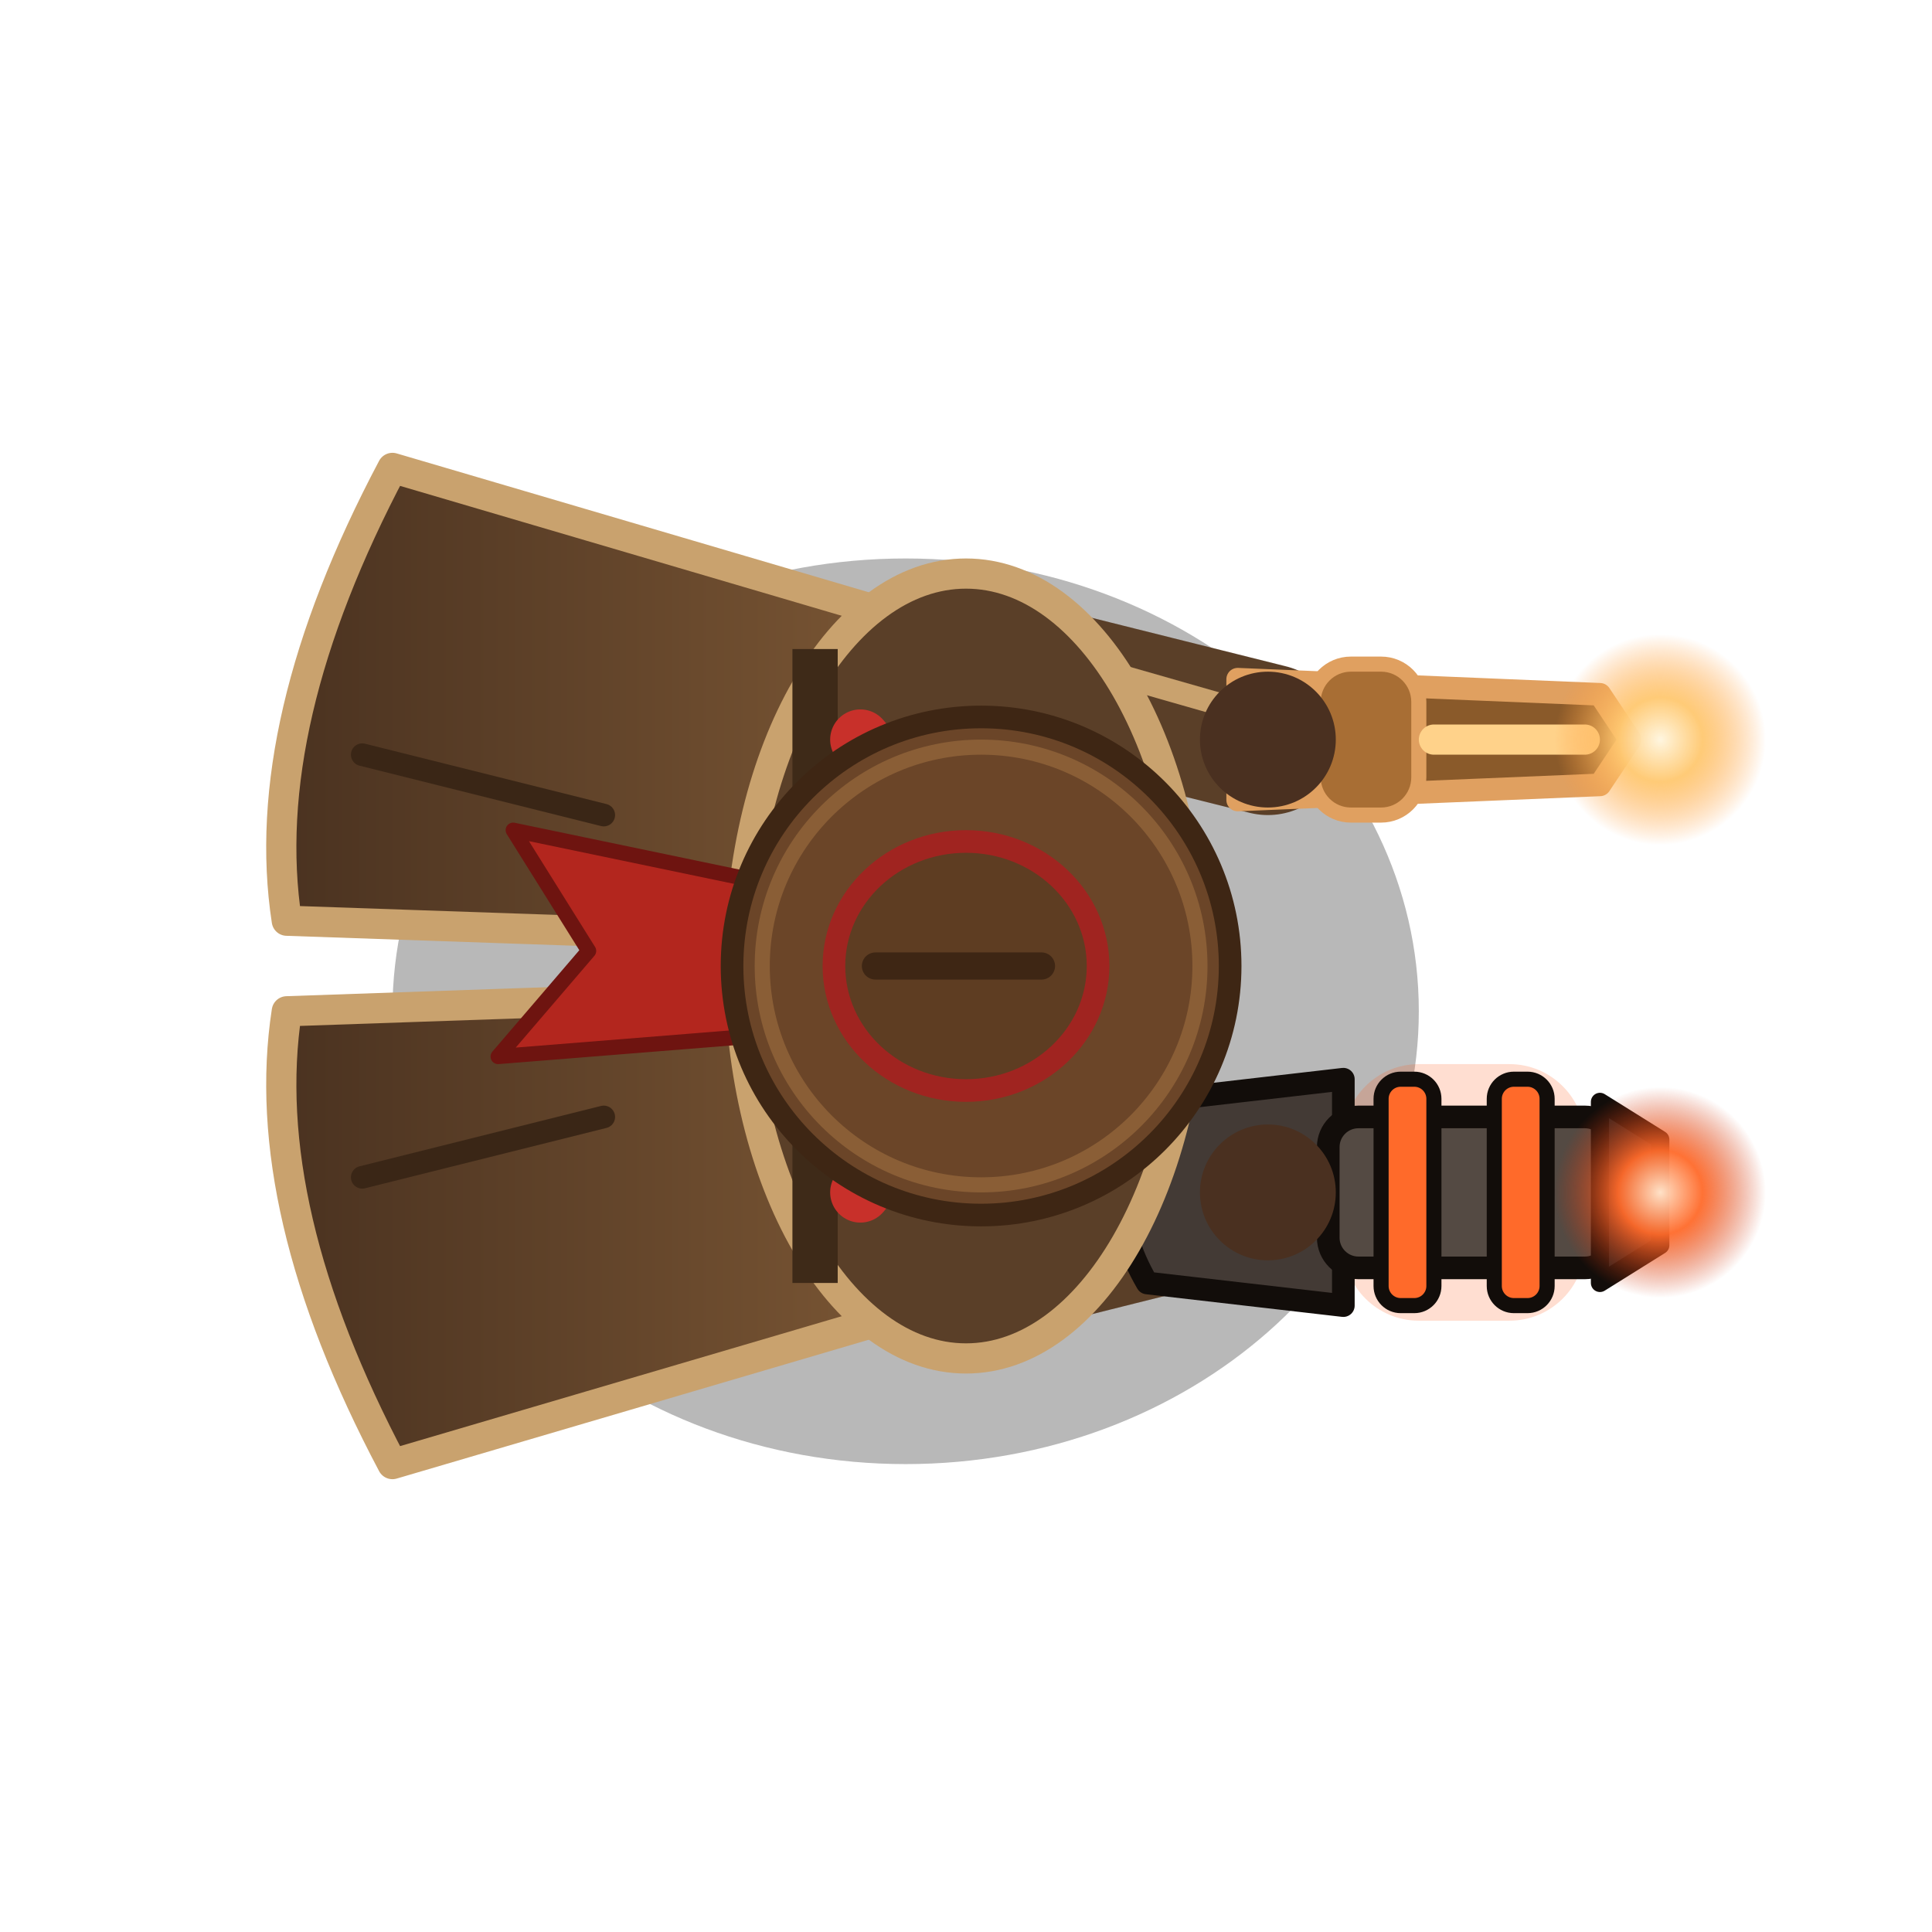
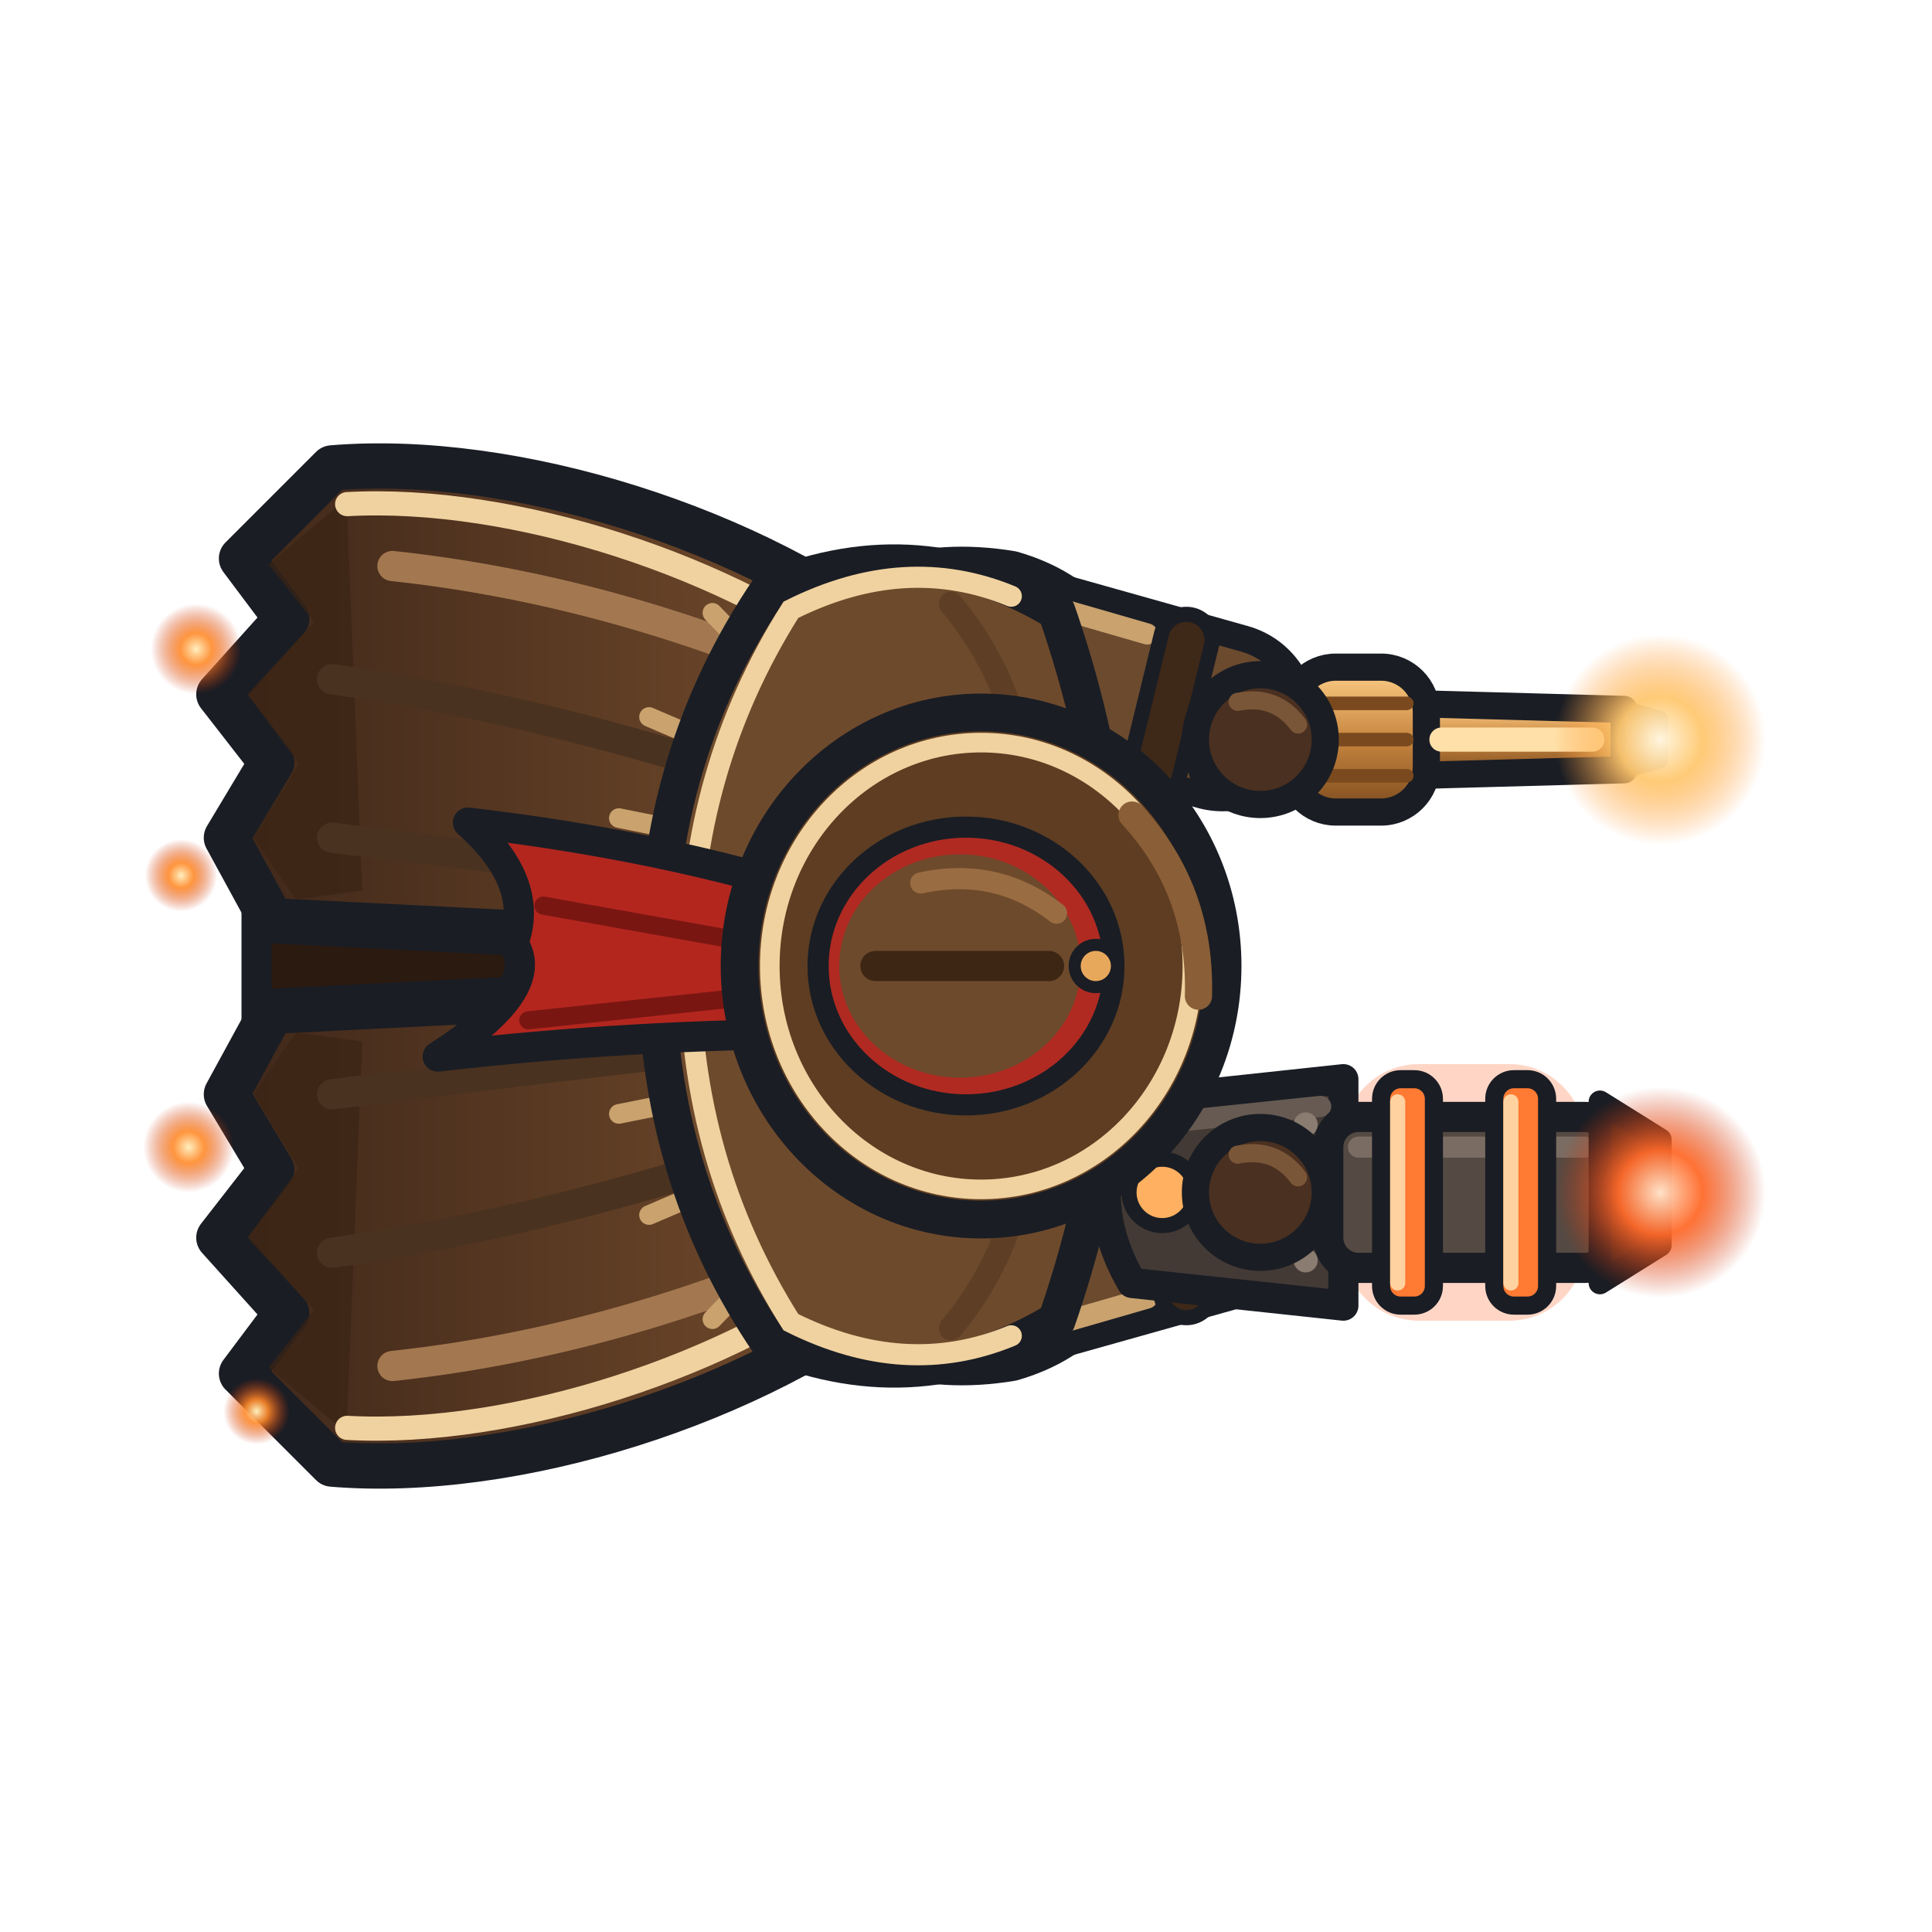
<svg xmlns="http://www.w3.org/2000/svg" width="128" height="128" viewBox="0 0 128 128">
  <defs>
    <radialGradient id="muzzle">
      <stop offset="0" stop-color="#fff6e0" />
      <stop offset="0.4" stop-color="#ffc870" stop-opacity="0.95" />
      <stop offset="1" stop-color="#ff9a3a" stop-opacity="0" />
    </radialGradient>
    <radialGradient id="senna_muzzle">
      <stop offset="0" stop-color="#ffe2c8" />
      <stop offset="0.4" stop-color="#ff6a2a" stop-opacity="0.95" />
      <stop offset="1" stop-color="#c8300a" stop-opacity="0" />
    </radialGradient>
-     <linearGradient id="coat" x1="0" y1="0" x2="1" y2="0">
-       <stop offset="0" stop-color="#4a3220" />
-       <stop offset="1" stop-color="#7a5634" />
+     <radialGradient id="ember">
+       <stop offset="0" stop-color="#fff0c0" />
+       <stop offset="0.35" stop-color="#ff8a2a" stop-opacity="0.9" />
+       <stop offset="1" stop-color="#c8300a" stop-opacity="0" />
+     </radialGradient>
+     <linearGradient id="tail" gradientUnits="userSpaceOnUse" x1="-6" y1="0" x2="-48" y2="0">
+       <stop offset="0" stop-color="#744c2c" />
+       <stop offset="1" stop-color="#40281a" />
+     </linearGradient>
+     <linearGradient id="bronze" x1="0" y1="0" x2="0" y2="1">
+       <stop offset="0" stop-color="#ffd08a" />
+       <stop offset="0.5" stop-color="#c7853e" />
+       <stop offset="1" stop-color="#7a4a1e" />
    </linearGradient>
  </defs>
  <g transform="translate(64 64)">
-     <ellipse cx="-4" cy="3" rx="34" ry="30" fill="#000000" opacity="0.28" />
-     <path d="M -4 -23 L -38 -33 Q -47 -16 -45 -3 L -16 -2 Z" fill="url(#coat)" stroke="#c9a26e" stroke-width="2" stroke-linejoin="round" />
-     <path d="M -4 23 L -38 33 Q -47 16 -45 3 L -16 2 Z" fill="url(#coat)" stroke="#c9a26e" stroke-width="2" stroke-linejoin="round" />
-     <path d="M -24 -10 L -40 -14 M -24 10 L -40 14" stroke="#3a2616" stroke-width="1.5" stroke-linecap="round" />
-     <path d="M 0 -20 L 20 -15" stroke="#5a3f28" stroke-width="10" stroke-linecap="round" />
-     <path d="M 0 20 L 20 15" stroke="#5a3f28" stroke-width="10" stroke-linecap="round" />
-     <path d="M 4 -21 L 18 -17" stroke="#c9a26e" stroke-width="1.5" stroke-linecap="round" />
-     <path d="M 4 21 L 18 17" stroke="#c9a26e" stroke-width="1.5" stroke-linecap="round" />
-     <path d="M 18 -19 L 42 -18 L 44 -15 L 42 -12 L 18 -11 Z" fill="#8a5a2a" stroke="#e0a060" stroke-width="1.5" stroke-linejoin="round" />
-     <rect x="23" y="-20" width="7" height="10" rx="2.5" fill="#a86e34" stroke="#e0a060" stroke-width="1" />
-     <path d="M 31 -15 L 41 -15" stroke="#ffd28a" stroke-width="2" stroke-linecap="round" />
-     <rect x="25" y="6.5" width="16" height="17" rx="5" fill="#ff5a1a" opacity="0.2" />
-     <path d="M 12 9 L 25 7.5 L 25 22.5 L 12 21 Q 8.5 15 12 9 Z" fill="#433a35" stroke="#120d0a" stroke-width="1.5" stroke-linejoin="round" />
-     <rect x="24" y="10" width="19" height="10" rx="2" fill="#544a43" stroke="#120d0a" stroke-width="1.5" />
-     <rect x="27.5" y="7.5" width="3.5" height="15" rx="1.3" fill="#ff6a2a" stroke="#120d0a" stroke-width="1" />
-     <rect x="35" y="7.5" width="3.5" height="15" rx="1.3" fill="#ff6a2a" stroke="#120d0a" stroke-width="1" />
-     <path d="M 42 9 L 46 11.5 L 46 18.5 L 42 21 Z" fill="#262220" stroke="#120d0a" stroke-width="1.2" stroke-linejoin="round" />
-     <circle cx="20" cy="-15" r="4.5" fill="#4a3020" />
-     <circle cx="20" cy="15" r="4.5" fill="#4a3020" />
+     <path d="M -15 -2.5 L -47 -6 L -47 6 L -15 2.5 Z" fill="#2a1a10" stroke="#1a1d24" stroke-width="2" stroke-linejoin="round" />
+     <path d="M -4 -21 C -14 -29 -30 -34 -42 -33 L -48 -27 L -45 -23 L -49.5 -18 L -46 -13.5 L -49 -8.5 L -46 -3 L -16 -1.5 Q -10 -10 -4 -21 Z" fill="url(#tail)" stroke="#1a1d24" stroke-width="3" stroke-linejoin="round" />
+     <path d="M -4 21 C -14 29 -30 34 -42 33 L -48 27 L -45 23 L -49.5 18 L -46 13.5 L -49 8.5 L -46 3 L -16 1.5 Q -10 10 -4 21 Z" fill="url(#tail)" stroke="#1a1d24" stroke-width="3" stroke-linejoin="round" />
+     <path d="M -41 -31 L -46.2 -26.6 L -43.2 -22.8 L -47.6 -18 L -44.2 -13.4 L -47.2 -8.5 L -44.4 -4.4 L -40 -5 L -41 -30 Z" fill="#3a2414" opacity="0.7" />
+     <path d="M -41 31 L -46.2 26.6 L -43.2 22.8 L -47.6 18 L -44.2 13.4 L -47.2 8.5 L -44.4 4.4 L -40 5 L -41 30 Z" fill="#3a2414" opacity="0.7" />
+     <path d="M -13 -12 Q -28 -17 -42 -19 M -17 -5.5 Q -30 -7 -42 -8.5" fill="none" stroke="#4a3220" stroke-width="2" stroke-linecap="round" />
+     <path d="M -13 12 Q -28 17 -42 19 M -17 5.5 Q -30 7 -42 8.5" fill="none" stroke="#4a3220" stroke-width="2" stroke-linecap="round" />
+     <path d="M -10 -19 Q -24 -25 -38 -26.5 M -10 19 Q -24 25 -38 26.5" fill="none" stroke="#a37850" stroke-width="2" stroke-linecap="round" />
+     <path d="M -6.5 -19.5 C -15.5 -26.5 -30 -31.2 -41 -30.6" fill="none" stroke="#f0d2a0" stroke-width="1.6" stroke-linecap="round" />
+     <path d="M -6.5 19.5 C -15.5 26.5 -30 31.2 -41 30.6" fill="none" stroke="#f0d2a0" stroke-width="1.6" stroke-linecap="round" />
+     <circle cx="-51" cy="-21" r="3" fill="url(#ember)" />
+     <circle cx="-52" cy="-6" r="2.4" fill="url(#ember)" />
+     <circle cx="-51.5" cy="12" r="3" fill="url(#ember)" />
+     <circle cx="-47" cy="29.5" r="2.2" fill="url(#ember)" />
+     <path d="M -12 -21 Q -6 -27.5 3 -26 Q 10 -24 11.5 -16 L 12 -8 Q 13 0 12 8 L 11.5 16 Q 10 24 3 26 Q -6 27.5 -12 21 Q -16 11 -16 0 Q -16 -11 -12 -21 Z" fill="#5a3f28" stroke="#1a1d24" stroke-width="3" stroke-linejoin="round" />
+     <path d="M 1 -21 L 17 -16.5" stroke="#1a1d24" stroke-width="12.5" stroke-linecap="round" />
+     <path d="M 1 -21 L 17 -16.5" stroke="#6b4a2e" stroke-width="9" stroke-linecap="round" />
+     <path d="M 1 21 L 17 16.5" stroke="#1a1d24" stroke-width="12.5" stroke-linecap="round" />
+     <path d="M 1 21 L 17 16.5" stroke="#6b4a2e" stroke-width="9" stroke-linecap="round" />
+     <path d="M 3 -24.6 L 12 -22 M 3 24.6 L 12 22" stroke="#c9a26e" stroke-width="1.4" stroke-linecap="round" />
+     <path d="M 14.6 -21.6 L 12.4 -12.6 M 14.6 21.6 L 12.4 12.6" stroke="#1a1d24" stroke-width="4.4" stroke-linecap="round" />
+     <path d="M 14.6 -21.6 L 12.4 -12.6 M 14.6 21.6 L 12.4 12.6" stroke="#3e2818" stroke-width="2.4" stroke-linecap="round" />
+     <path d="M -17.5 -15 L -21 -16.5 M -19 -9 L -23 -9.8 M -19.6 -3 L -23.6 -3.2 M -19.6 3 L -23.6 3.2 M -19 9 L -23 9.8 M -17.5 15 L -21 16.5 M -14 20.5 L -16.8 23.4" stroke="#c9a26e" stroke-width="1.3" stroke-linecap="round" />
+     <path d="M -14 -20.5 L -16.8 -23.4" stroke="#c9a26e" stroke-width="1.3" stroke-linecap="round" />
+     <path d="M 6 -23.5 Q -3 -29 -13 -25 Q -20.5 -14 -20.5 0 Q -20.5 14 -13 25 Q -3 29 6 23.5 Q 10 12 10 0 Q 10 -12 6 -23.5 Z" fill="#6e4a2c" stroke="#1a1d24" stroke-width="2.5" stroke-linejoin="round" />
+     <path d="M 3 -24.5 Q -4 -27.4 -11.6 -23.6 Q -18.3 -13 -18.3 0 Q -18.3 13 -11.6 23.6 Q -4 27.4 3 24.5" fill="none" stroke="#f0d2a0" stroke-width="1.4" stroke-linecap="round" />
+     <path d="M -1 -24 Q 4 -18 4 -10 M -1 24 Q 4 18 4 10" fill="none" stroke="#5e3f26" stroke-width="1.6" stroke-linecap="round" />
+     <path d="M 16 -18 L 23 -18 L 23 -12 L 16 -12 Q 14.6 -15 16 -18 Z" fill="#8a5524" stroke="#1a1d24" stroke-width="1.8" stroke-linejoin="round" />
+     <path d="M 29 -17.4 L 43.6 -17 L 43.6 -13 L 29 -12.6 Z" fill="url(#bronze)" stroke="#1a1d24" stroke-width="1.8" stroke-linejoin="round" />
+     <rect x="21.5" y="-19.8" width="9" height="9.6" rx="3" fill="url(#bronze)" stroke="#1a1d24" stroke-width="1.8" />
+     <path d="M 22.8 -17.4 L 29.2 -17.4 M 22.8 -15 L 29.2 -15 M 22.8 -12.6 L 29.2 -12.6" stroke="#7a4a1e" stroke-width="0.9" stroke-linecap="round" />
+     <path d="M 31.5 -15 L 41.5 -15" stroke="#ffe0a8" stroke-width="1.6" stroke-linecap="round" />
+     <path d="M 43.2 -17.2 L 46 -16.4 L 46 -13.6 L 43.2 -12.8 Z" fill="#5a3416" stroke="#1a1d24" stroke-width="1" stroke-linejoin="round" />
+     <rect x="25" y="6.5" width="16" height="17" rx="5" fill="#ff5a1a" opacity="0.25" />
+     <path d="M 11 9 L 25 7.5 L 25 22.5 L 11 21 Q 7.5 15 11 9 Z" fill="#433a35" stroke="#1a1d24" stroke-width="2" stroke-linejoin="round" />
+     <path d="M 12 10.5 L 23.5 9.3" stroke="#665a52" stroke-width="1.4" stroke-linecap="round" />
+     <circle cx="13" cy="15" r="2.2" fill="#ffb060" stroke="#1a1d24" stroke-width="1" />
+     <circle cx="22.5" cy="10.5" r="0.8" fill="#8a7c70" />
+     <circle cx="22.5" cy="19.5" r="0.8" fill="#8a7c70" />
+     <rect x="24" y="10" width="19" height="10" rx="2" fill="#544a43" stroke="#1a1d24" stroke-width="2" />
+     <path d="M 26 12 L 41 12" stroke="#7a6c62" stroke-width="1.4" stroke-linecap="round" />
+     <rect x="27.5" y="7.5" width="3.5" height="15" rx="1.3" fill="#ff7a32" stroke="#1a1d24" stroke-width="1.2" />
+     <rect x="35" y="7.5" width="3.5" height="15" rx="1.3" fill="#ff7a32" stroke="#1a1d24" stroke-width="1.2" />
+     <path d="M 28.6 9 L 28.6 21 M 36.1 9 L 36.1 21" stroke="#ffd2a0" stroke-width="1" stroke-linecap="round" />
+     <path d="M 42 9 L 46 11.5 L 46 18.5 L 42 21 Z" fill="#262220" stroke="#1a1d24" stroke-width="1.5" stroke-linejoin="round" />
+     <circle cx="19.5" cy="-15" r="4.3" fill="#4a3020" stroke="#1a1d24" stroke-width="1.8" />
+     <circle cx="19.5" cy="15" r="4.3" fill="#4a3020" stroke="#1a1d24" stroke-width="1.8" />
+     <path d="M 18 -17.5 Q 20.5 -18 22 -16 M 18 12.5 Q 20.5 12 22 14" fill="none" stroke="#7a5638" stroke-width="1.2" stroke-linecap="round" />
    <circle cx="46" cy="-15" r="7" fill="url(#muzzle)" />
    <circle cx="46" cy="15" r="7" fill="url(#senna_muzzle)" />
-     <ellipse cx="0" cy="0" rx="15" ry="26" fill="#5a3f28" stroke="#c9a26e" stroke-width="2" />
-     <path d="M -10 -21 L -10 21" stroke="#3e2a18" stroke-width="3" />
-     <path d="M -6 -4 L -30 -9 L -25 -1 L -31 6 L -6 4 Z" fill="#b3261e" stroke="#6e1410" stroke-width="1" stroke-linejoin="round" />
-     <path d="M -7 -15 Q 6 0 -7 15" fill="none" stroke="#c8302a" stroke-width="4" stroke-linecap="round" />
-     <circle cx="1" cy="0" r="16.5" fill="#6b4528" stroke="#3e2614" stroke-width="1.5" />
-     <circle cx="1" cy="0" r="14.5" fill="none" stroke="#8a5e36" stroke-width="1" />
-     <ellipse cx="0" cy="0" rx="9.5" ry="9" fill="#a02420" />
-     <ellipse cx="0" cy="0" rx="8" ry="7.5" fill="#5e3d22" />
-     <path d="M -6 0 L 5 0" stroke="#3e2614" stroke-width="1.8" stroke-linecap="round" />
+     <path d="M -9 -4.5 Q -20 -8 -33 -9.5 Q -28.5 -5.5 -30 -1.5 Q -28 1.5 -35 6 Q -22 4.5 -9 4.5 Z" fill="#b3261e" stroke="#1a1d24" stroke-width="2" stroke-linejoin="round" />
+     <path d="M -14 -1.5 L -28 -4 M -14 2 L -29 3.6" stroke="#7a1612" stroke-width="1.2" stroke-linecap="round" />
+     <ellipse cx="1" cy="0" rx="16" ry="16.8" fill="#5e3d22" stroke="#1a1d24" stroke-width="2.5" />
+     <ellipse cx="1" cy="0" rx="14" ry="14.8" fill="none" stroke="#f0d2a0" stroke-width="1.3" />
+     <path d="M 11 -10 Q 15.6 -5 15.4 2" fill="none" stroke="#8a5e36" stroke-width="1.8" stroke-linecap="round" />
+     <ellipse cx="0" cy="0" rx="9.8" ry="9.2" fill="#b02a22" stroke="#1a1d24" stroke-width="1.4" />
+     <ellipse cx="-0.4" cy="0" rx="8" ry="7.4" fill="#6e4a2c" />
+     <path d="M -3 -5.5 Q 2 -6.6 6 -3.5" fill="none" stroke="#9a6c42" stroke-width="1.4" stroke-linecap="round" />
+     <path d="M -6 0 L 5.5 0" stroke="#3e2614" stroke-width="2" stroke-linecap="round" />
+     <circle cx="8.6" cy="0" r="1.4" fill="#e8a85c" stroke="#1a1d24" stroke-width="0.8" />
  </g>
</svg>
